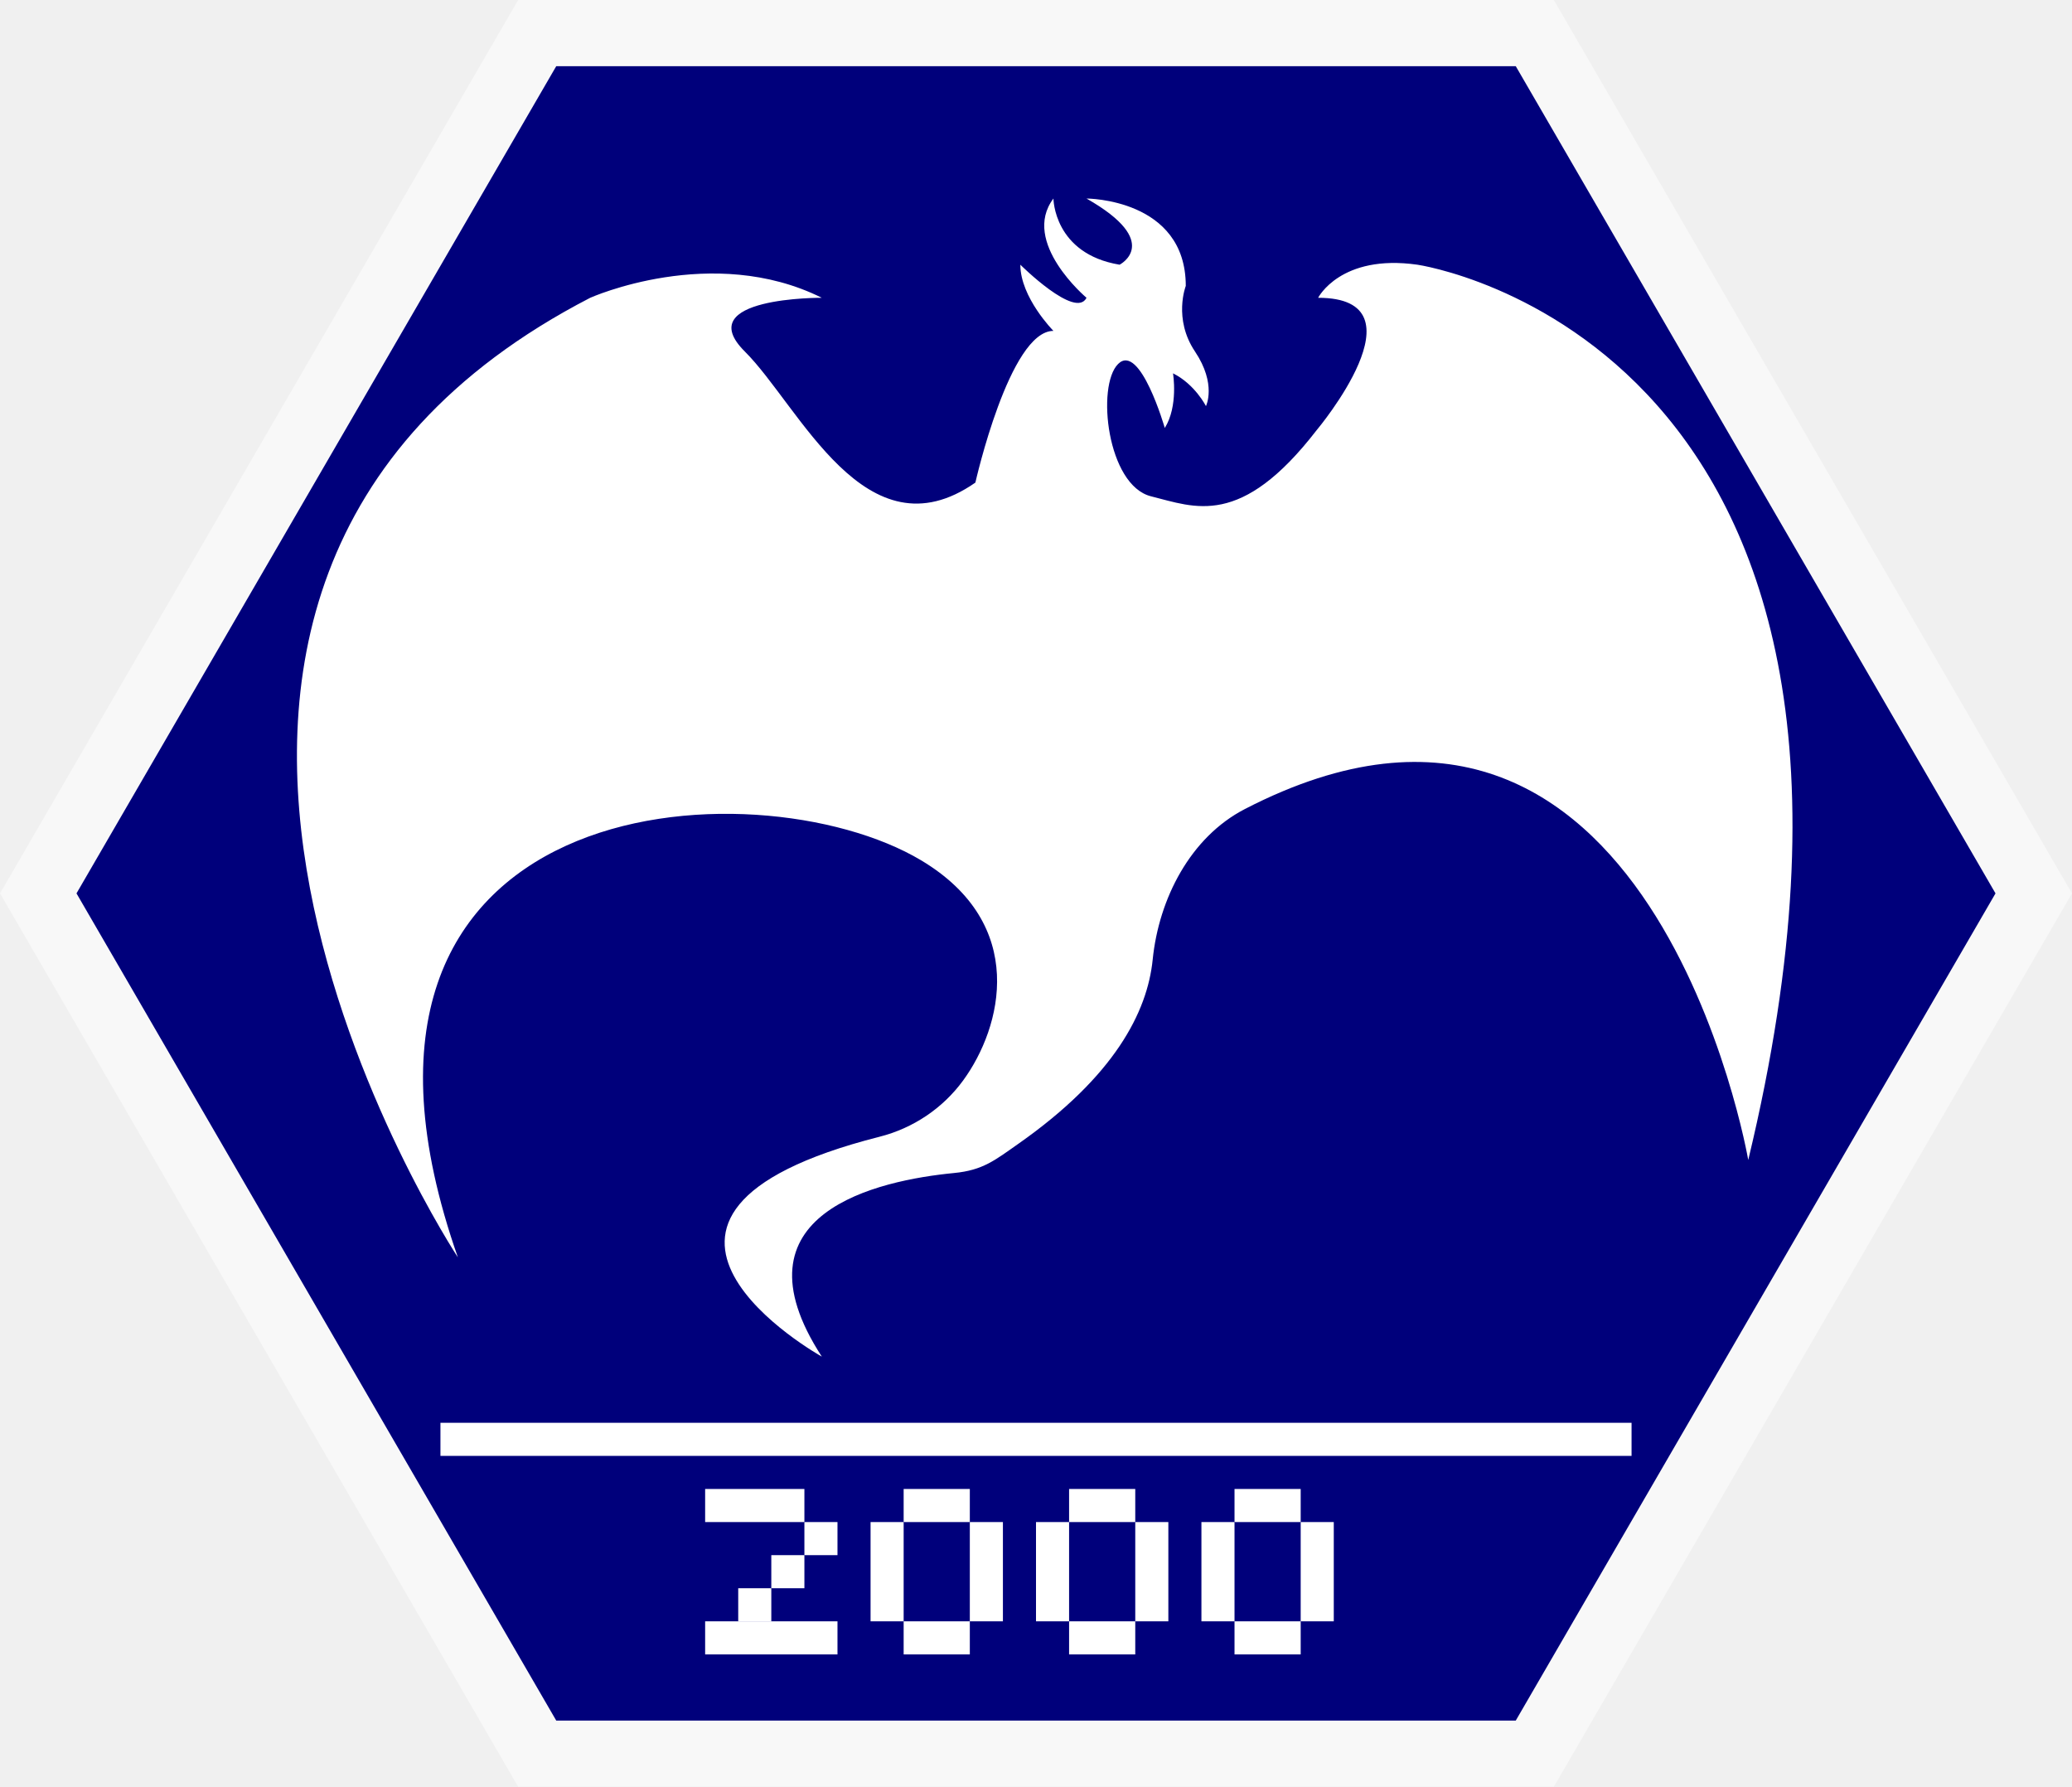
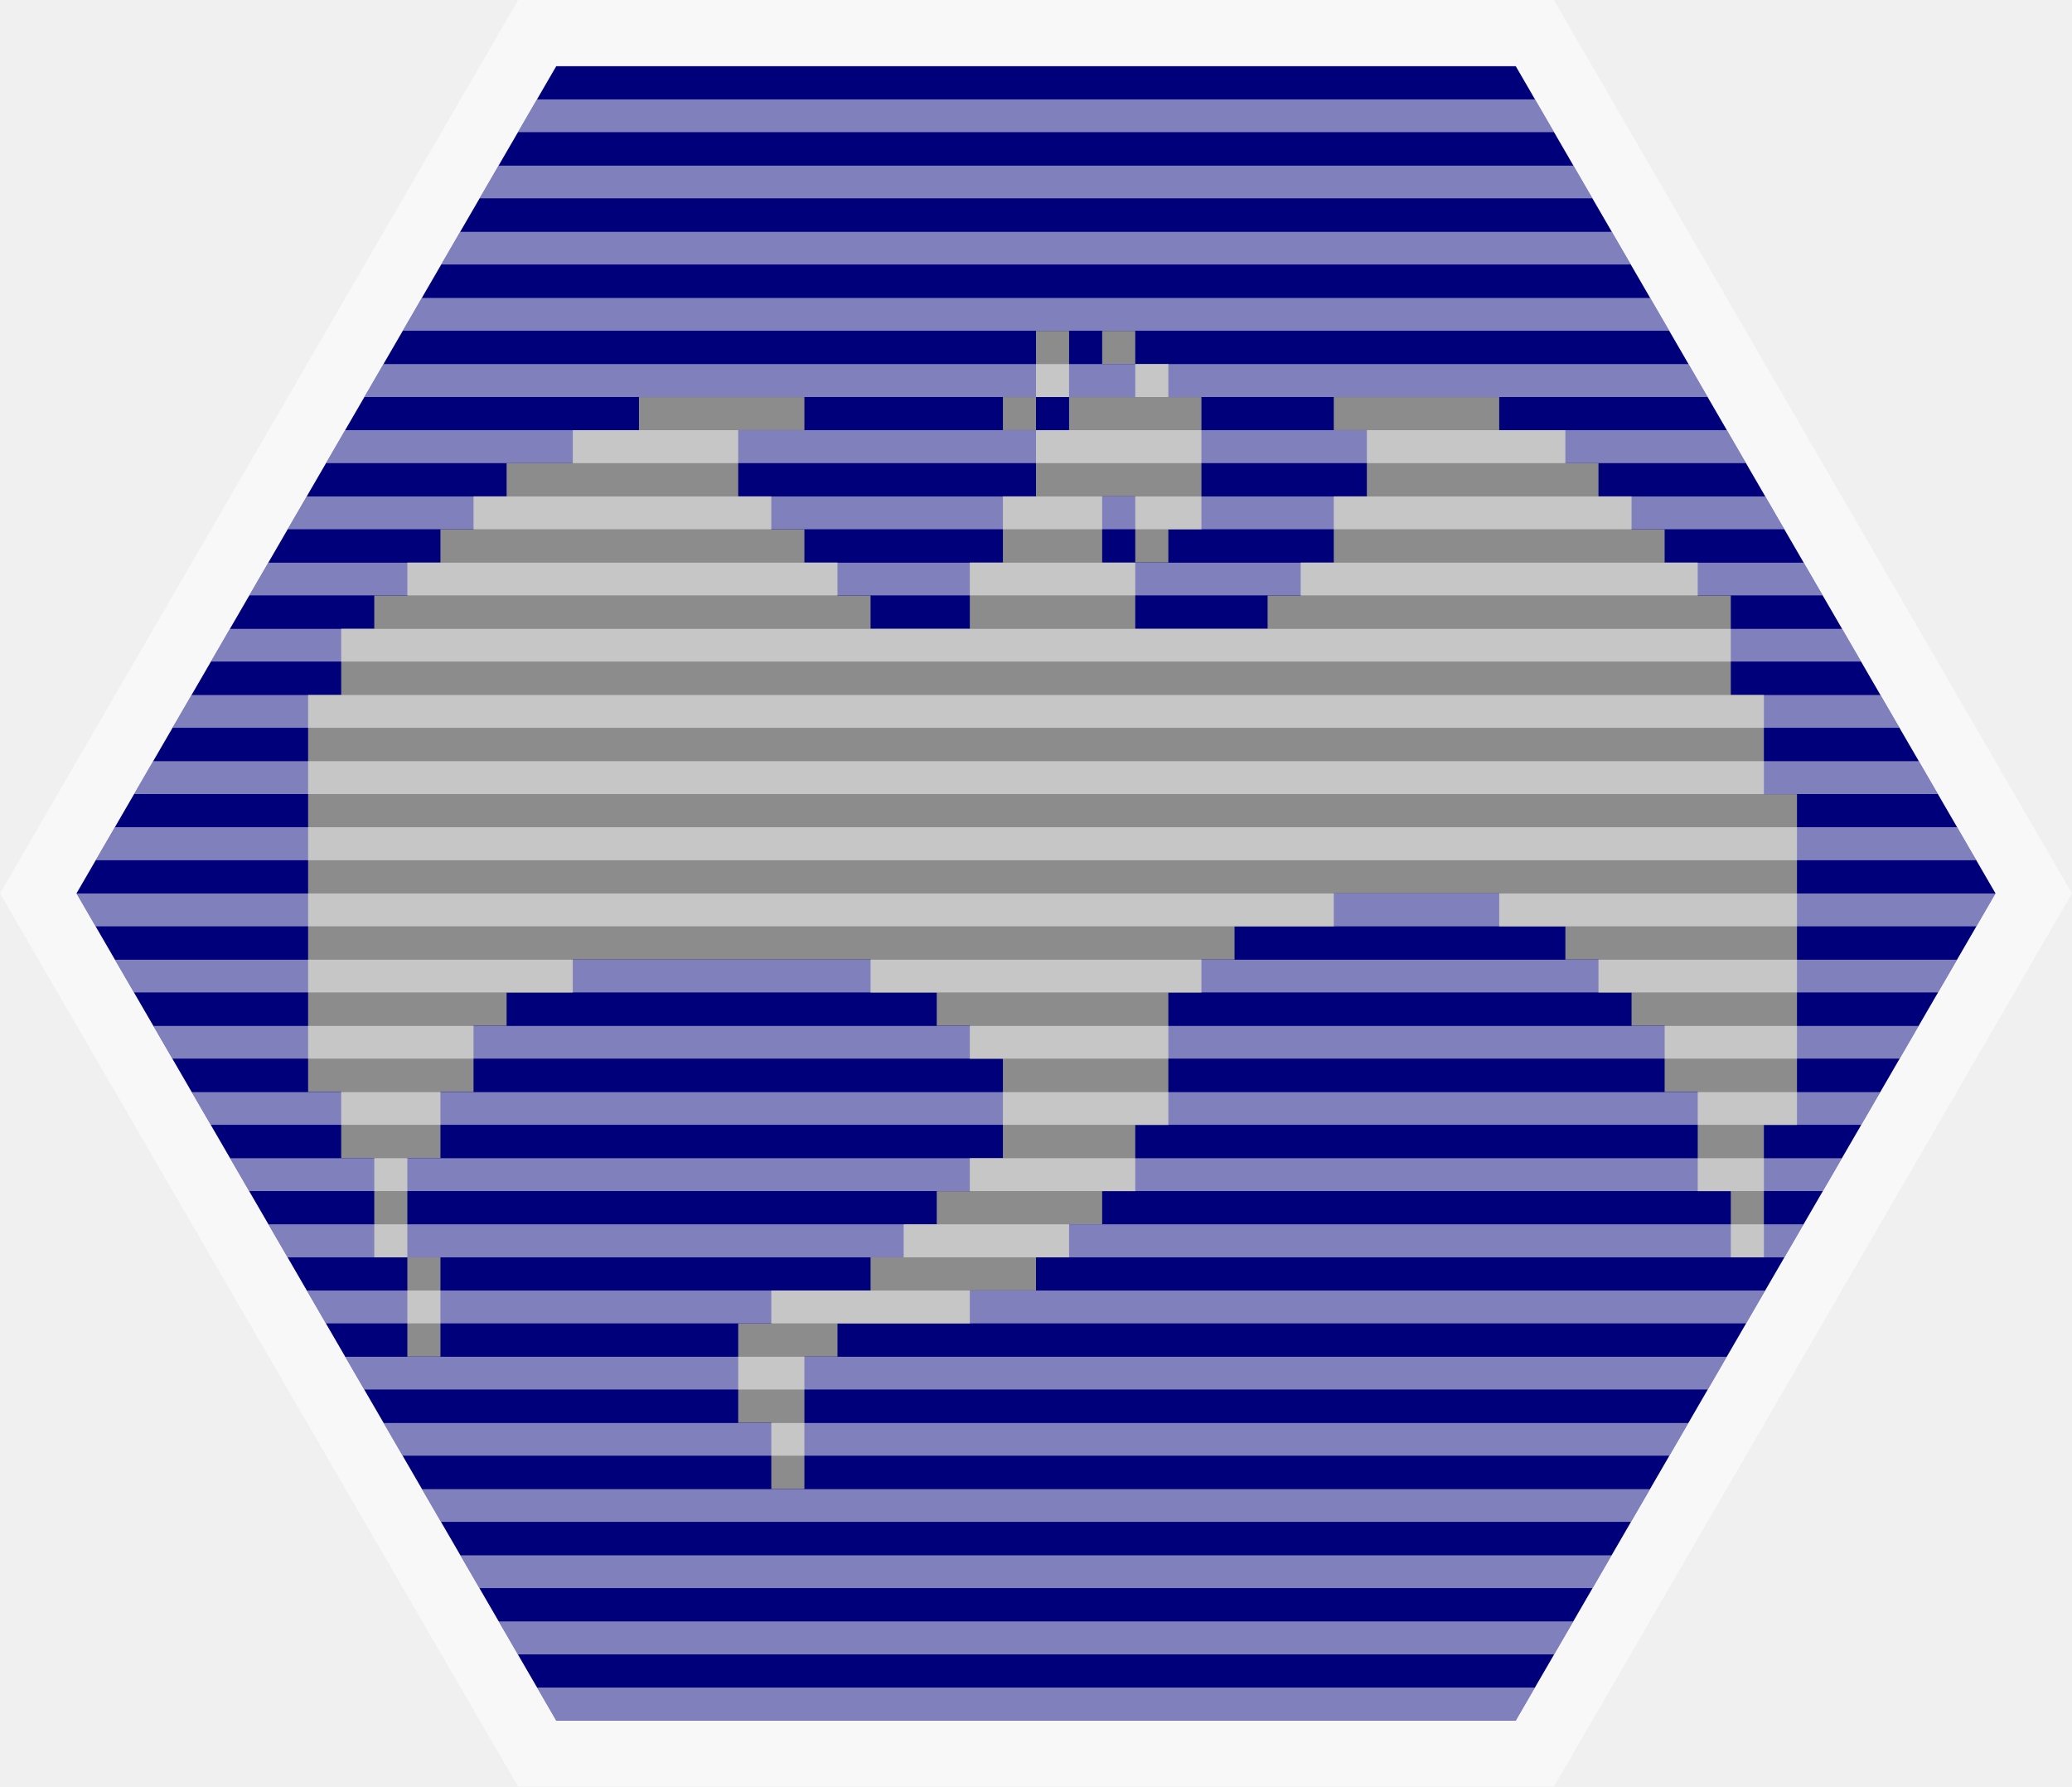
<svg xmlns="http://www.w3.org/2000/svg" viewBox="0 0 333.995 288" height="288" width="333.995" xml:space="preserve" id="svg2" version="1.1">
  <defs id="defs6">
    <clipPath id="clipPath18" clipPathUnits="userSpaceOnUse">
      <path id="path16" d="M 0,256 H 256 V 0 H 0 Z" />
    </clipPath>
    <clipPath id="clipPath26" clipPathUnits="userSpaceOnUse">
      <path id="path24" d="M 2.752,236 H 253.248 V 20 H 2.752 Z" />
    </clipPath>
-     <clipPath id="clipPath46" clipPathUnits="userSpaceOnUse">
-       <path id="path44" d="M 0,256 H 256 V 0 H 0 Z" />
+     <clipPath id="clipPath60" clipPathUnits="userSpaceOnUse">
+       <path id="path58" d="M 0,256 H 256 V 0 H 0 Z" />
+     </clipPath>
+     <clipPath id="clipPath68" clipPathUnits="userSpaceOnUse">
+       <path id="path66" d="m 25.92,104 h 204.16 v -4 H 25.92 Z" />
+     </clipPath>
+     <clipPath id="clipPath84" clipPathUnits="userSpaceOnUse">
+       <path id="path82" d="M 35.2,88 H 220.8 V 84 H 35.2 Z" />
+     </clipPath>
+     <clipPath id="clipPath100" clipPathUnits="userSpaceOnUse">
+       <path id="path98" d="M 44.48,72 H 211.52 V 68 H 44.48 Z" />
+     </clipPath>
+     <clipPath id="clipPath116" clipPathUnits="userSpaceOnUse">
+       <path id="path114" d="M 39.84,80 H 216.16 V 76 H 39.84 Z" />
+     </clipPath>
+     <clipPath id="clipPath132" clipPathUnits="userSpaceOnUse">
+       <path id="path130" d="M 49.12,64 H 206.88 V 60 H 49.12 Z" />
+     </clipPath>
+     <clipPath id="clipPath148" clipPathUnits="userSpaceOnUse">
+       <path id="path146" d="m 18.96,144 h 218.08 v -4 H 18.96 Z" />
+     </clipPath>
+     <clipPath id="clipPath164" clipPathUnits="userSpaceOnUse">
+       <path id="path162" d="M 63.04,40 H 192.96 V 36 H 63.04 Z" />
+     </clipPath>
+     <clipPath id="clipPath180" clipPathUnits="userSpaceOnUse">
+       <path id="path178" d="M 67.68,32 H 188.32 V 28 H 67.68 Z" />
+     </clipPath>
+     <clipPath id="clipPath196" clipPathUnits="userSpaceOnUse">
+       <path id="path194" d="M 58.4,48 H 197.6 V 44 H 58.4 Z" />
+     </clipPath>
+     <clipPath id="clipPath212" clipPathUnits="userSpaceOnUse">
+       <path id="path210" d="m 12,128 h 232 v -4 H 12 Z" />
+     </clipPath>
+     <clipPath id="clipPath228" clipPathUnits="userSpaceOnUse">
+       <path id="path226" d="m 21.28,112 h 213.44 v -4 H 21.28 Z" />
+     </clipPath>
+     <clipPath id="clipPath244" clipPathUnits="userSpaceOnUse">
+       <path id="path242" d="M 30.56,96 H 225.44 V 92 H 30.56 Z" />
+     </clipPath>
+     <clipPath id="clipPath260" clipPathUnits="userSpaceOnUse">
+       <path id="path258" d="m 16.64,120 h 222.72 v -4 H 16.64 Z" />
+     </clipPath>
+     <clipPath id="clipPath276" clipPathUnits="userSpaceOnUse">
+       <path id="path274" d="M 53.76,56 H 202.24 V 52 H 53.76 Z" />
+     </clipPath>
+     <clipPath id="clipPath292" clipPathUnits="userSpaceOnUse">
+       <path id="path290" d="m 28.24,160 h 199.52 v -4 H 28.24 Z" />
+     </clipPath>
+     <clipPath id="clipPath308" clipPathUnits="userSpaceOnUse">
+       <path id="path306" d="m 32.88,168 h 190.24 v -4 H 32.88 Z" />
+     </clipPath>
+     <clipPath id="clipPath324" clipPathUnits="userSpaceOnUse">
+       <path id="path322" d="m 65.36,224 h 125.28 v -4 H 65.36 Z" />
+     </clipPath>
+     <clipPath id="clipPath340" clipPathUnits="userSpaceOnUse">
+       <path id="path338" d="m 23.6,152 h 208.8 v -4 H 23.6 Z" />
+     </clipPath>
+     <clipPath id="clipPath356" clipPathUnits="userSpaceOnUse">
+       <path id="path354" d="m 37.52,176 h 180.96 v -4 H 37.52 Z" />
+     </clipPath>
+     <clipPath id="clipPath372" clipPathUnits="userSpaceOnUse">
+       <path id="path370" d="m 14.32,136 h 227.36 v -4 H 14.32 Z" />
+     </clipPath>
+     <clipPath id="clipPath388" clipPathUnits="userSpaceOnUse">
+       <path id="path386" d="m 42.16,184 h 171.68 v -4 H 42.16 Z" />
+     </clipPath>
+     <clipPath id="clipPath404" clipPathUnits="userSpaceOnUse">
+       <path id="path402" d="m 56.08,208 h 143.84 v -4 H 56.08 Z" />
+     </clipPath>
+     <clipPath id="clipPath420" clipPathUnits="userSpaceOnUse">
+       <path id="path418" d="m 60.72,216 h 134.56 v -4 H 60.72 Z" />
+     </clipPath>
+     <clipPath id="clipPath436" clipPathUnits="userSpaceOnUse">
+       <path id="path434" d="m 46.8,192 h 162.4 v -4 H 46.8 Z" />
+     </clipPath>
+     <clipPath id="clipPath452" clipPathUnits="userSpaceOnUse">
+       <path id="path450" d="m 51.44,200 h 153.12 v -4 H 51.44 Z" />
    </clipPath>
  </defs>
  <g transform="matrix(1.333333,0,0,-1.333333,-3.6692,314.6663)" id="g10">
    <g id="g12">
      <g clip-path="url(#clipPath18)" id="g14">
        <g id="g20">
          <g id="g22" />
          <g id="g34">
            <g style="opacity:0.5" id="g32" clip-path="url(#clipPath26)">
              <g id="g30" transform="translate(250.9199,132.0137)">
                <path id="path28" style="fill:#ffffff;fill-opacity:1;fill-rule:nonzero;stroke:none" d="m 0,0 -58,100 -2.312,3.986 h -4.608 -116 -4.608 l -2.312,-3.986 -58,-100 -2.328,-4.014 2.328,-4.013 58,-100 2.312,-3.987 h 4.608 116 4.608 l 2.312,3.987 58,100 2.328,4.013 z" />
              </g>
            </g>
          </g>
        </g>
      </g>
    </g>
    <g transform="translate(186,228)" id="g36">
      <path id="path38" style="fill:#00007b;fill-opacity:1;fill-rule:nonzero;stroke:none" d="m 0,0 h -116 l -58,-100 58,-100 H 0 l 58,100 z" />
    </g>
-     <g id="g40">
-       <g clip-path="url(#clipPath46)" id="g42">
-         <g transform="translate(174.1074,204)" id="g48">
-           <path id="path50" style="fill:#ffffff;fill-opacity:1;fill-rule:nonzero;stroke:none" d="m 0,0 c 0,0 63.894,-9.17 40,-108.227 0,0 -11.688,67.827 -60.858,42.422 -6.589,-3.404 -10.4,-10.844 -11.142,-18.195 -0.641,-6.337 -4.61,-14.103 -16.204,-22.246 -2.86,-2.009 -4.311,-3.22 -7.796,-3.557 -9.114,-0.881 -27.316,-4.796 -16,-22.197 0,0 -30.601,17.036 6.975,26.58 4.066,1.033 7.647,3.433 10.114,6.811 4.681,6.408 7.897,18.856 -5.089,26.609 -19.912,11.887 -75.912,8.792 -56,-48 0,0 -53.026,80.34 16,116 0,0 14.726,6.604 28,0 0,0 -15.949,0.113 -9.312,-6.491 6.637,-6.603 14.602,-25.094 27.876,-15.849 0,0 4.126,18.34 9.436,18.34 0,0 -4,4.038 -4,8 0,0 6.672,-6.642 8,-4 0,0 -7.982,6.717 -4,12 0,0 0.035,-6.679 8,-8 0,0 5.292,2.717 -4,8 0,0 12,0 12,-10.566 0,0 -1.543,-3.962 1.112,-7.925 2.655,-3.962 1.327,-6.603 1.327,-6.603 0,0 -1.327,2.641 -3.982,3.962 0,0 0.664,-3.962 -0.995,-6.604 0,0 -2.987,10.378 -5.642,7.736 -2.655,-2.642 -1.327,-14.679 3.983,-16 5.309,-1.321 10.84,-3.887 20.021,8 0,0 13.449,16 0.176,16 0,0 2.708,5.321 12,4" />
-         </g>
-         <path id="path52" style="fill:#ffffff;fill-opacity:1;fill-rule:nonzero;stroke:none" d="M 200,60 H 56 v 4 h 144 z" />
-         <path id="path54" style="fill:#ffffff;fill-opacity:1;fill-rule:nonzero;stroke:none" d="M 100,52 H 88 v 4 h 12 z" />
-         <path id="path56" style="fill:#ffffff;fill-opacity:1;fill-rule:nonzero;stroke:none" d="m 100,48 h 4 v 4 h -4 z" />
-         <path id="path58" style="fill:#ffffff;fill-opacity:1;fill-rule:nonzero;stroke:none" d="m 96,44 h 4 v 4 h -4 z" />
-         <path id="path60" style="fill:#ffffff;fill-opacity:1;fill-rule:nonzero;stroke:none" d="m 96,40 h -4 v 4 h 4 z" />
-         <path id="path62" style="fill:#ffffff;fill-opacity:1;fill-rule:nonzero;stroke:none" d="M 104,36 H 88 v 4 h 16 z" />
-         <path id="path64" style="fill:#ffffff;fill-opacity:1;fill-rule:nonzero;stroke:none" d="m 112,40 h -4 v 12 h 4 z" />
-         <path id="path66" style="fill:#ffffff;fill-opacity:1;fill-rule:nonzero;stroke:none" d="m 124,40 h -4 v 12 h 4 z" />
-         <path id="path68" style="fill:#ffffff;fill-opacity:1;fill-rule:nonzero;stroke:none" d="m 120,52 h -8 v 4 h 8 z" />
-         <path id="path70" style="fill:#ffffff;fill-opacity:1;fill-rule:nonzero;stroke:none" d="m 120,36 h -8 v 4 h 8 z" />
-         <path id="path72" style="fill:#ffffff;fill-opacity:1;fill-rule:nonzero;stroke:none" d="m 132,40 h -4 v 12 h 4 z" />
-         <path id="path74" style="fill:#ffffff;fill-opacity:1;fill-rule:nonzero;stroke:none" d="m 144,40 h -4 v 12 h 4 z" />
-         <path id="path76" style="fill:#ffffff;fill-opacity:1;fill-rule:nonzero;stroke:none" d="m 140,52 h -8 v 4 h 8 z" />
-         <path id="path78" style="fill:#ffffff;fill-opacity:1;fill-rule:nonzero;stroke:none" d="m 140,36 h -8 v 4 h 8 z" />
-         <path id="path80" style="fill:#ffffff;fill-opacity:1;fill-rule:nonzero;stroke:none" d="m 152,40 h -4 v 12 h 4 z" />
-         <path id="path82" style="fill:#ffffff;fill-opacity:1;fill-rule:nonzero;stroke:none" d="m 160,36 h -8 v 4 h 8 z" />
-         <path id="path84" style="fill:#ffffff;fill-opacity:1;fill-rule:nonzero;stroke:none" d="m 164,40 h -4 v 12 h 4 z" />
-         <path id="path86" style="fill:#ffffff;fill-opacity:1;fill-rule:nonzero;stroke:none" d="m 160,52 h -8 v 4 h 8 z" />
+     <path id="path40" style="fill:#8c8c8c;fill-opacity:1;fill-rule:nonzero;stroke:none" d="M 56,84 H 52 V 72 h 4 z" />
+     <g transform="translate(216,140)" id="g42">
+       <path id="path44" style="fill:#8c8c8c;fill-opacity:1;fill-rule:nonzero;stroke:none" d="m 0,0 v 12 h -4 v 4 8 h -4 v 4 h -4 v 4 h -4 v 4 h -4 v 4 h -4 v 4 h -4 -4 v 4 h -8 -8 -4 v -4 h 4 v -8 h -4 v -8 h -4 v -4 h -4 v -4 h -16 v 8 h -4 v 8 h 4 v -8 h 4 v 4 h 4 v 4 12 h -4 v 4 h -4 v -4 h -4 -4 v -4 h -4 v -8 h -4 v -8 h -4 v -8 h -12 v 4 h -4 v 4 h -4 v 4 h -4 v 4 h -4 v 4 4 h 8 v 4 h -20 v -4 h -8 v -4 h -8 v -4 h -4 v -4 h -4 v -4 h -4 v -4 h -4 v -4 h -4 v -4 -4 h -4 V 4 0 -28 -36 h 4 v -8 h 4 v -12 h 4 v 12 h 4 v 8 h 4 v 8 h 4 v 4 h 8 v 4 h 36 v -4 h 4 4 v -4 h 4 v -4 h 4 v -12 h -4 v -4 h -4 v -4 h -4 v -4 h -4 v -4 h -12 v -4 h -4 v -4 -8 h 4 v -8 h 4 v 8 8 h 4 v 4 h 16 v 4 h 8 v 4 h 4 v 4 h 4 v 4 h 4 v 4 4 h 4 v 16 h 4 v 4 h 4 v 4 h 12 v 4 h 20 v -4 h 4 4 v -4 h 4 v -4 h 4 v -4 h 4 v -8 h 4 v -4 -8 h 4 v -8 h 4 v 8 8 H 4 V 0 Z" />
+     </g>
+     <path id="path46" style="fill:#8c8c8c;fill-opacity:1;fill-rule:nonzero;stroke:none" d="m 124,184 h 4 v 4 h -4 z" />
+     <path id="path48" style="fill:#8c8c8c;fill-opacity:1;fill-rule:nonzero;stroke:none" d="m 136,192 h 4 v 4 h -4 z" />
+     <g transform="translate(132,192)" id="g50">
+       <path id="path52" style="fill:#8c8c8c;fill-opacity:1;fill-rule:nonzero;stroke:none" d="M 0,0 V 4 H -4 V 0 -4 h 4 z" />
+     </g>
+     <g id="g54">
+       <g clip-path="url(#clipPath60)" id="g56">
+         <g id="g62">
+           <g id="g64" />
+           <g id="g76">
+             <g style="opacity:0.5" id="g74" clip-path="url(#clipPath68)">
+               <g id="g72" transform="translate(25.9199,104)">
+                 <path id="path70" style="fill:#ffffff;fill-opacity:1;fill-rule:nonzero;stroke:none" d="m 0,0 2.32,-4 h 199.52 l 2.32,4 z" />
+               </g>
+             </g>
+           </g>
+         </g>
+         <g id="g78">
+           <g id="g80" />
+           <g id="g92">
+             <g style="opacity:0.5" id="g90" clip-path="url(#clipPath84)">
+               <g id="g88" transform="translate(35.2002,88)">
+                 <path id="path86" style="fill:#ffffff;fill-opacity:1;fill-rule:nonzero;stroke:none" d="m 0,0 2.32,-4 h 180.96 l 2.32,4 z" />
+               </g>
+             </g>
+           </g>
+         </g>
+         <g id="g94">
+           <g id="g96" />
+           <g id="g108">
+             <g style="opacity:0.5" id="g106" clip-path="url(#clipPath100)">
+               <g id="g104" transform="translate(44.48,72)">
+                 <path id="path102" style="fill:#ffffff;fill-opacity:1;fill-rule:nonzero;stroke:none" d="m 0,0 2.32,-4 h 162.4 l 2.32,4 z" />
+               </g>
+             </g>
+           </g>
+         </g>
+         <g id="g110">
+           <g id="g112" />
+           <g id="g124">
+             <g style="opacity:0.5" id="g122" clip-path="url(#clipPath116)">
+               <g id="g120" transform="translate(39.8398,80)">
+                 <path id="path118" style="fill:#ffffff;fill-opacity:1;fill-rule:nonzero;stroke:none" d="M 0,0 2.32,-4 H 174 l 2.32,4 z" />
+               </g>
+             </g>
+           </g>
+         </g>
+         <g id="g126">
+           <g id="g128" />
+           <g id="g140">
+             <g style="opacity:0.5" id="g138" clip-path="url(#clipPath132)">
+               <g id="g136" transform="translate(49.1201,64)">
+                 <path id="path134" style="fill:#ffffff;fill-opacity:1;fill-rule:nonzero;stroke:none" d="m 0,0 2.32,-4 h 153.119 l 2.321,4 z" />
+               </g>
+             </g>
+           </g>
+         </g>
+         <g id="g142">
+           <g id="g144" />
+           <g id="g156">
+             <g style="opacity:0.5" id="g154" clip-path="url(#clipPath148)">
+               <g id="g152" transform="translate(21.2803,144)">
+                 <path id="path150" style="fill:#ffffff;fill-opacity:1;fill-rule:nonzero;stroke:none" d="m 0,0 -2.32,-4 h 218.08 l -2.321,4 z" />
+               </g>
+             </g>
+           </g>
+         </g>
+         <g id="g158">
+           <g id="g160" />
+           <g id="g172">
+             <g style="opacity:0.5" id="g170" clip-path="url(#clipPath164)">
+               <g id="g168" transform="translate(190.6396,36)">
+                 <path id="path166" style="fill:#ffffff;fill-opacity:1;fill-rule:nonzero;stroke:none" d="M 0,0 2.32,4 H -127.6 l 2.32,-4 z" />
+               </g>
+             </g>
+           </g>
+         </g>
+         <g id="g174">
+           <g id="g176" />
+           <g id="g188">
+             <g style="opacity:0.5" id="g186" clip-path="url(#clipPath180)">
+               <g id="g184" transform="translate(67.6802,32)">
+                 <path id="path182" style="fill:#ffffff;fill-opacity:1;fill-rule:nonzero;stroke:none" d="m 0,0 2.32,-4 h 116 l 2.32,4 z" />
+               </g>
+             </g>
+           </g>
+         </g>
+         <g id="g190">
+           <g id="g192" />
+           <g id="g204">
+             <g style="opacity:0.5" id="g202" clip-path="url(#clipPath196)">
+               <g id="g200" transform="translate(58.3999,48)">
+                 <path id="path198" style="fill:#ffffff;fill-opacity:1;fill-rule:nonzero;stroke:none" d="m 0,0 2.32,-4 h 134.56 l 2.32,4 z" />
+               </g>
+             </g>
+           </g>
+         </g>
+         <g id="g206">
+           <g id="g208" />
+           <g id="g220">
+             <g style="opacity:0.5" id="g218" clip-path="url(#clipPath212)">
+               <g id="g216" transform="translate(14.3198,124)">
+                 <path id="path214" style="fill:#ffffff;fill-opacity:1;fill-rule:nonzero;stroke:none" d="m 0,0 h 227.36 l 2.32,4 h -232 z" />
+               </g>
+             </g>
+           </g>
+         </g>
+         <g id="g222">
+           <g id="g224" />
+           <g id="g236">
+             <g style="opacity:0.5" id="g234" clip-path="url(#clipPath228)">
+               <g id="g232" transform="translate(21.2803,112)">
+                 <path id="path230" style="fill:#ffffff;fill-opacity:1;fill-rule:nonzero;stroke:none" d="m 0,0 2.32,-4 h 208.8 l 2.319,4 z" />
+               </g>
+             </g>
+           </g>
+         </g>
+         <g id="g238">
+           <g id="g240" />
+           <g id="g252">
+             <g style="opacity:0.5" id="g250" clip-path="url(#clipPath244)">
+               <g id="g248" transform="translate(30.5601,96)">
+                 <path id="path246" style="fill:#ffffff;fill-opacity:1;fill-rule:nonzero;stroke:none" d="m 0,0 2.32,-4 h 190.24 l 2.32,4 z" />
+               </g>
+             </g>
+           </g>
+         </g>
+         <g id="g254">
+           <g id="g256" />
+           <g id="g268">
+             <g style="opacity:0.5" id="g266" clip-path="url(#clipPath260)">
+               <g id="g264" transform="translate(16.6401,120)">
+                 <path id="path262" style="fill:#ffffff;fill-opacity:1;fill-rule:nonzero;stroke:none" d="M 0,0 2.32,-4 H 220.4 l 2.32,4 z" />
+               </g>
+             </g>
+           </g>
+         </g>
+         <g id="g270">
+           <g id="g272" />
+           <g id="g284">
+             <g style="opacity:0.5" id="g282" clip-path="url(#clipPath276)">
+               <g id="g280" transform="translate(53.7598,56)">
+                 <path id="path278" style="fill:#ffffff;fill-opacity:1;fill-rule:nonzero;stroke:none" d="m 0,0 2.32,-4 h 143.84 l 2.32,4 z" />
+               </g>
+             </g>
+           </g>
+         </g>
+         <g id="g286">
+           <g id="g288" />
+           <g id="g300">
+             <g style="opacity:0.5" id="g298" clip-path="url(#clipPath292)">
+               <g id="g296" transform="translate(30.5601,160)">
+                 <path id="path294" style="fill:#ffffff;fill-opacity:1;fill-rule:nonzero;stroke:none" d="M 0,0 -2.32,-4 H 197.2 l -2.32,4 z" />
+               </g>
+             </g>
+           </g>
+         </g>
+         <g id="g302">
+           <g id="g304" />
+           <g id="g316">
+             <g style="opacity:0.5" id="g314" clip-path="url(#clipPath308)">
+               <g id="g312" transform="translate(35.2002,168)">
+                 <path id="path310" style="fill:#ffffff;fill-opacity:1;fill-rule:nonzero;stroke:none" d="M 0,0 -2.32,-4 H 187.92 L 185.6,0 Z" />
+               </g>
+             </g>
+           </g>
+         </g>
+         <g id="g318">
+           <g id="g320" />
+           <g id="g332">
+             <g style="opacity:0.5" id="g330" clip-path="url(#clipPath324)">
+               <g id="g328" transform="translate(67.6802,224)">
+                 <path id="path326" style="fill:#ffffff;fill-opacity:1;fill-rule:nonzero;stroke:none" d="M 0,0 -2.32,-4 H 122.959 L 120.64,0 Z" />
+               </g>
+             </g>
+           </g>
+         </g>
+         <g id="g334">
+           <g id="g336" />
+           <g id="g348">
+             <g style="opacity:0.5" id="g346" clip-path="url(#clipPath340)">
+               <g id="g344" transform="translate(25.9199,152)">
+                 <path id="path342" style="fill:#ffffff;fill-opacity:1;fill-rule:nonzero;stroke:none" d="m 0,0 -2.32,-4 h 208.8 l -2.32,4 z" />
+               </g>
+             </g>
+           </g>
+         </g>
+         <g id="g350">
+           <g id="g352" />
+           <g id="g364">
+             <g style="opacity:0.5" id="g362" clip-path="url(#clipPath356)">
+               <g id="g360" transform="translate(39.8398,176)">
+                 <path id="path358" style="fill:#ffffff;fill-opacity:1;fill-rule:nonzero;stroke:none" d="M 0,0 -2.32,-4 H 178.641 L 176.32,0 Z" />
+               </g>
+             </g>
+           </g>
+         </g>
+         <g id="g366">
+           <g id="g368" />
+           <g id="g380">
+             <g style="opacity:0.5" id="g378" clip-path="url(#clipPath372)">
+               <g id="g376" transform="translate(241.6797,132)">
+                 <path id="path374" style="fill:#ffffff;fill-opacity:1;fill-rule:nonzero;stroke:none" d="M 0,0 -2.319,4 H -225.04 l -2.32,-4 z" />
+               </g>
+             </g>
+           </g>
+         </g>
+         <g id="g382">
+           <g id="g384" />
+           <g id="g396">
+             <g style="opacity:0.5" id="g394" clip-path="url(#clipPath388)">
+               <g id="g392" transform="translate(44.48,184)">
+                 <path id="path390" style="fill:#ffffff;fill-opacity:1;fill-rule:nonzero;stroke:none" d="m 0,0 -2.32,-4 h 171.68 l -2.32,4 z" />
+               </g>
+             </g>
+           </g>
+         </g>
+         <g id="g398">
+           <g id="g400" />
+           <g id="g412">
+             <g style="opacity:0.5" id="g410" clip-path="url(#clipPath404)">
+               <g id="g408" transform="translate(58.3999,208)">
+                 <path id="path406" style="fill:#ffffff;fill-opacity:1;fill-rule:nonzero;stroke:none" d="M 0,0 -2.32,-4 H 141.52 L 139.2,0 Z" />
+               </g>
+             </g>
+           </g>
+         </g>
+         <g id="g414">
+           <g id="g416" />
+           <g id="g428">
+             <g style="opacity:0.5" id="g426" clip-path="url(#clipPath420)">
+               <g id="g424" transform="translate(63.04,216)">
+                 <path id="path422" style="fill:#ffffff;fill-opacity:1;fill-rule:nonzero;stroke:none" d="m 0,0 -2.32,-4 h 134.56 l -2.32,4 z" />
+               </g>
+             </g>
+           </g>
+         </g>
+         <g id="g430">
+           <g id="g432" />
+           <g id="g444">
+             <g style="opacity:0.5" id="g442" clip-path="url(#clipPath436)">
+               <g id="g440" transform="translate(49.1201,192)">
+                 <path id="path438" style="fill:#ffffff;fill-opacity:1;fill-rule:nonzero;stroke:none" d="m 0,0 -2.32,-4 h 162.4 l -2.32,4 z" />
+               </g>
+             </g>
+           </g>
+         </g>
+         <g id="g446">
+           <g id="g448" />
+           <g id="g460">
+             <g style="opacity:0.5" id="g458" clip-path="url(#clipPath452)">
+               <g id="g456" transform="translate(53.7598,200)">
+                 <path id="path454" style="fill:#ffffff;fill-opacity:1;fill-rule:nonzero;stroke:none" d="M 0,0 -2.32,-4 H 150.8 l -2.32,4 z" />
+               </g>
+             </g>
+           </g>
+         </g>
      </g>
    </g>
  </g>
</svg>
